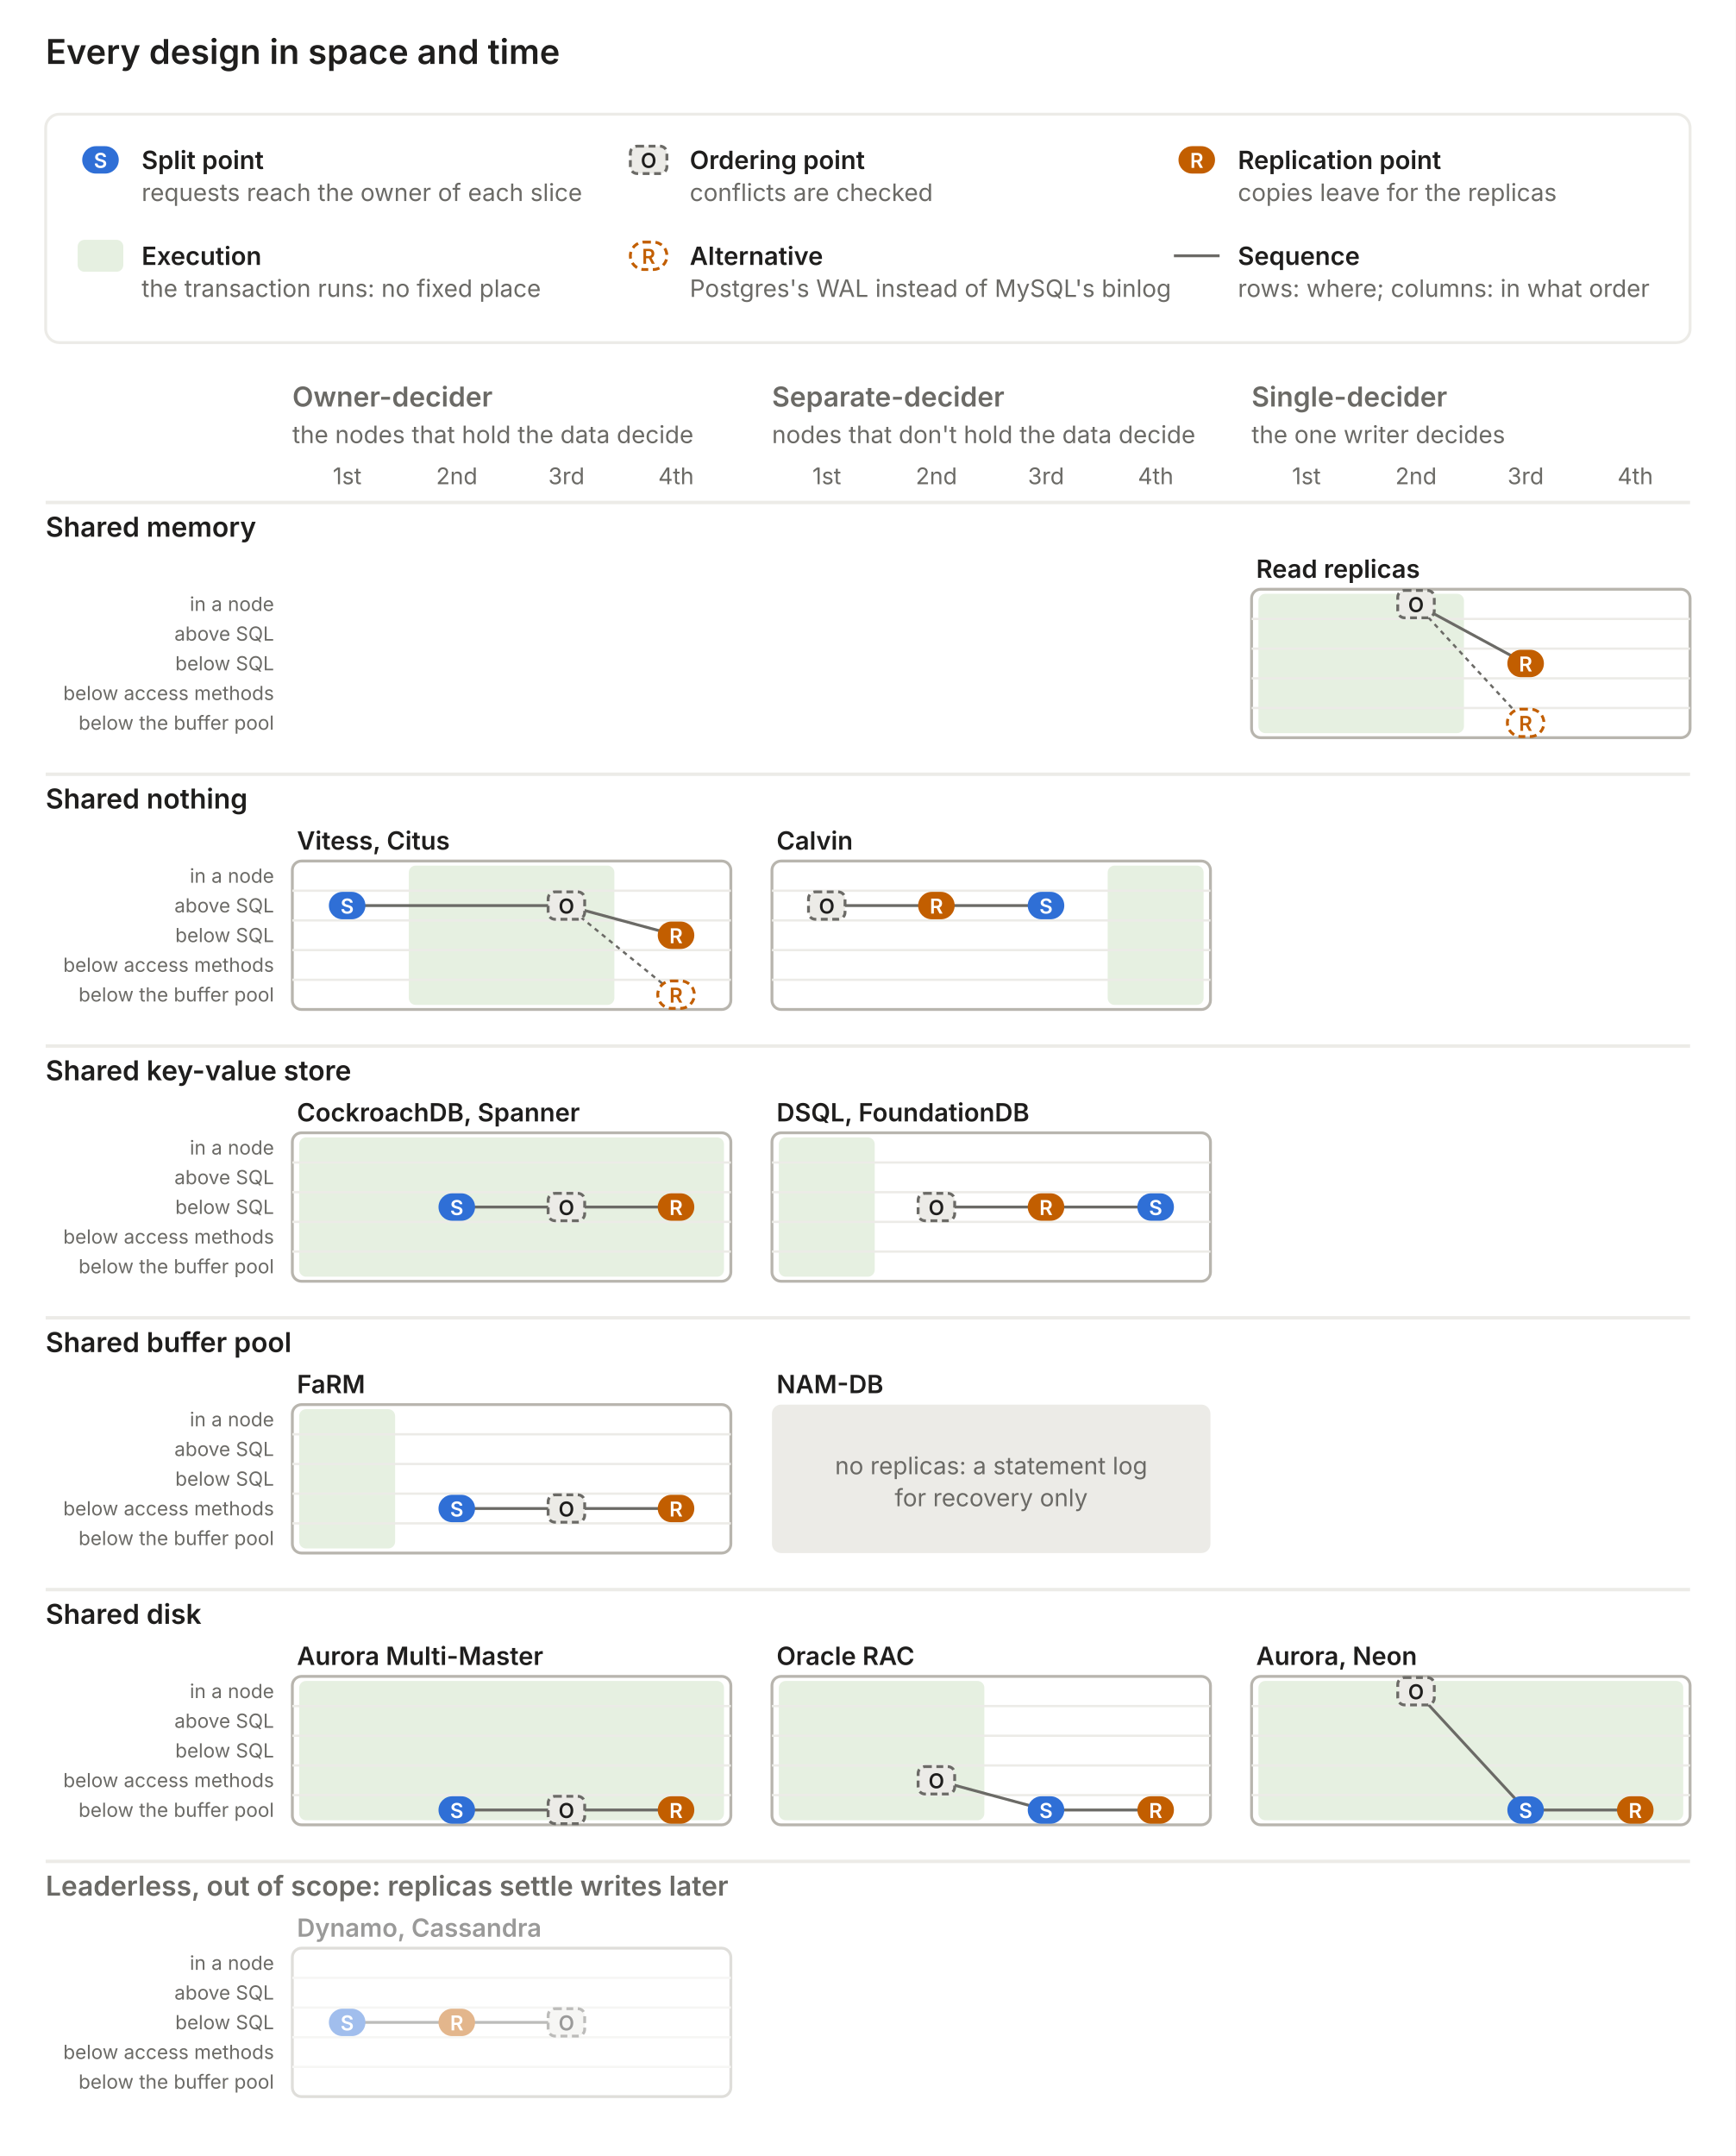
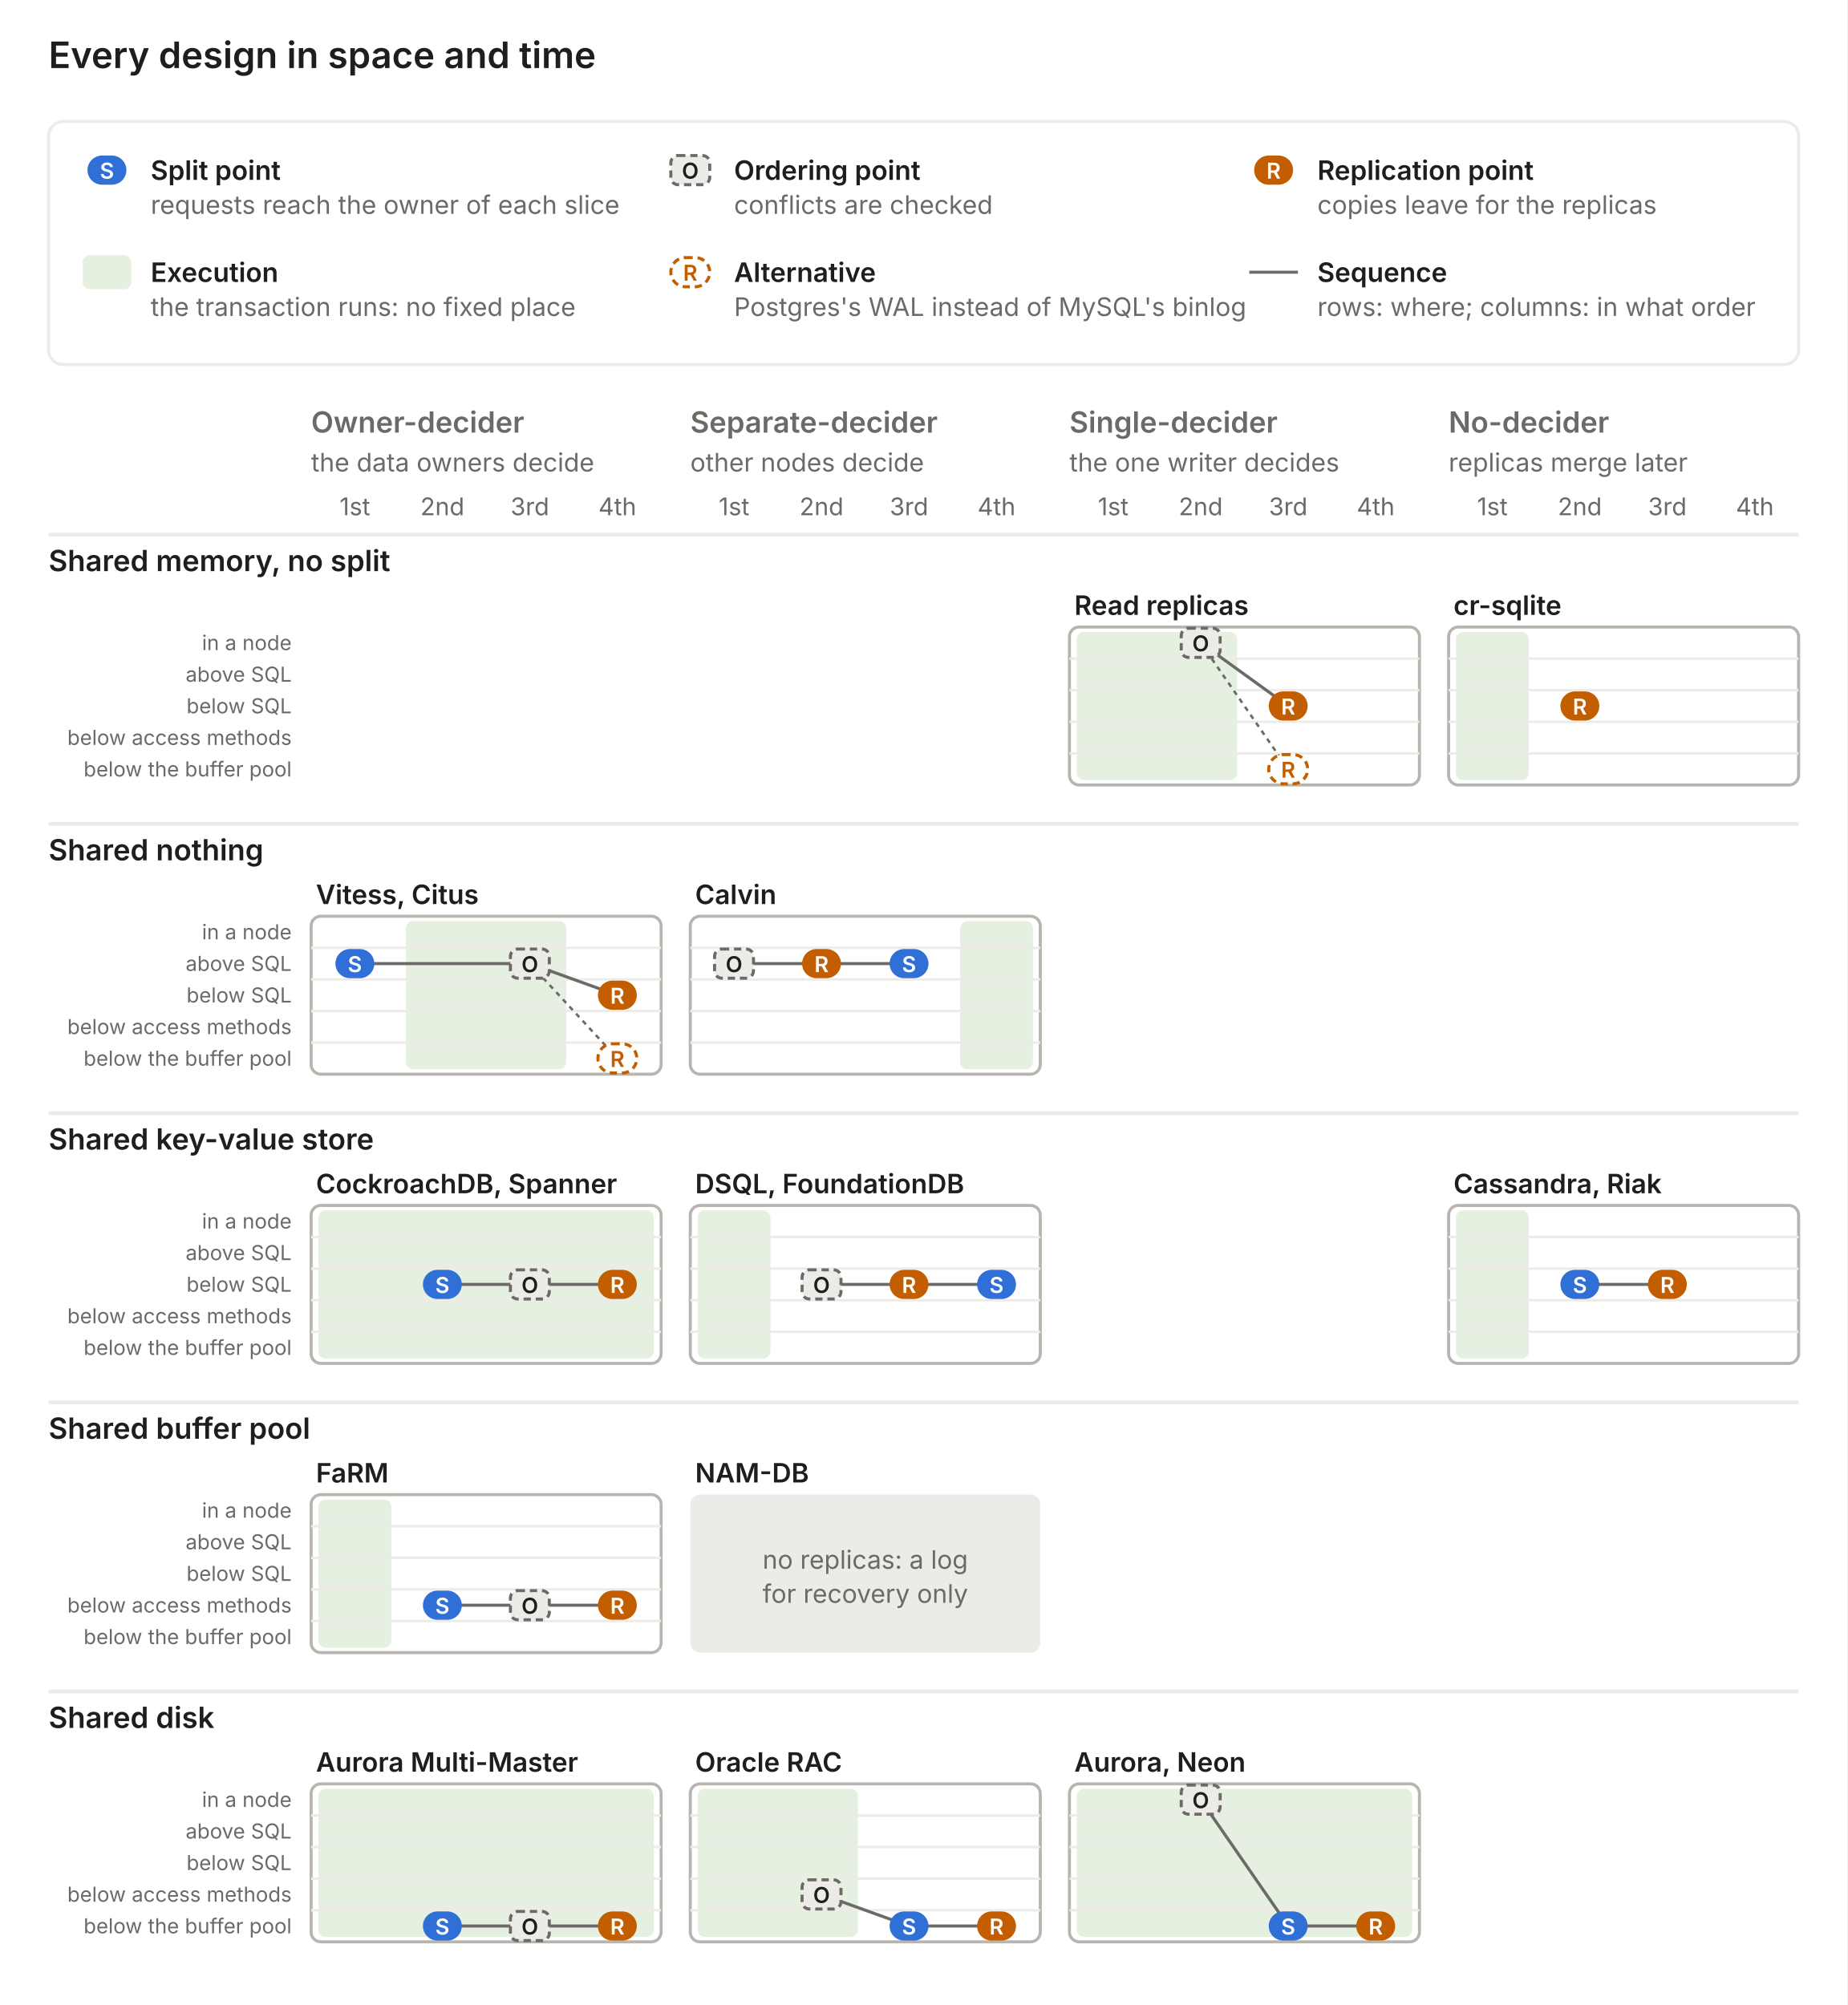
- <svg xmlns="http://www.w3.org/2000/svg" width="760" height="944" font-family="Inter, 'Helvetica Neue', Arial, sans-serif" viewBox="0 0 760 944" role="img" aria-label="Every design placed in space and time. Each panel is one design, in three columns by who checks conflicts: owner-decider, separate-decider, and single-decider. Its rows are places: in a node, above SQL, below SQL, below the access methods, below the buffer pool. Its columns are four steps in sequence. S is the split point, O the ordering point, R the replication point, and a green band marks when the transaction executes, which has no fixed place. Owner-deciders split first, then order and replicate. Separate-deciders order first: Calvin before it executes, DSQL after, and Oracle RAC while it runs. Single-deciders order in the one writer while it executes." font-size="13">
+ <svg xmlns="http://www.w3.org/2000/svg" width="760" height="825" font-family="Inter, 'Helvetica Neue', Arial, sans-serif" viewBox="0 0 760 825" role="img" aria-label="Every design placed in space and time. Each panel is one design, in four columns by who checks conflicts: owner-decider, separate-decider, single-decider, and no-decider. Its rows are places: in a node, above SQL, below SQL, below the access methods, below the buffer pool. Its columns are four steps in sequence. S is the split point, O the ordering point, R the replication point, and a green band marks when the transaction executes, which has no fixed place. Owner-deciders split first, then order and replicate. Separate-deciders order first: Calvin before it executes, DSQL after, and Oracle RAC while it runs. Single-deciders order in the one writer while it executes. No-deciders never order: Cassandra and Riak split and replicate below their query language, and cr-sqlite replicates with no split. Below the key-value store, the no-decider column is empty." font-size="13">
  <rect width="100%" height="100%" fill="#ffffff" />
  <text x="20" y="28" text-anchor="start" font-size="15" font-weight="600" fill="#1f1e1d">Every design in space and time</text>
  <rect x="20" y="50" width="720" height="100" rx="6" fill="#ffffff" stroke="#ecebe7" stroke-width="1.25" />
  <rect x="36" y="64" width="16" height="12" rx="6" fill="#2f6fd6" />
  <text x="44" y="73.5" text-anchor="middle" font-size="9" font-weight="600" fill="#ffffff">S</text>
  <text x="62" y="74" text-anchor="start" font-size="11" font-weight="600" fill="#1f1e1d">Split point</text>
  <text x="62" y="88" text-anchor="start" font-size="10.5" font-weight="400" fill="#6b6a66">requests reach the owner of each slice</text>
  <rect x="276" y="64" width="16" height="12" rx="3" fill="#ecebe7" stroke="#6b6a66" stroke-width="1.25" stroke-dasharray="3 2" />
  <text x="284" y="73.5" text-anchor="middle" font-size="9" font-weight="600" fill="#1f1e1d">O</text>
  <text x="302" y="74" text-anchor="start" font-size="11" font-weight="600" fill="#1f1e1d">Ordering point</text>
  <text x="302" y="88" text-anchor="start" font-size="10.5" font-weight="400" fill="#6b6a66">conflicts are checked</text>
  <rect x="516" y="64" width="16" height="12" rx="6" fill="#c25e00" />
  <text x="524" y="73.5" text-anchor="middle" font-size="9" font-weight="600" fill="#ffffff">R</text>
  <text x="542" y="74" text-anchor="start" font-size="11" font-weight="600" fill="#1f1e1d">Replication point</text>
  <text x="542" y="88" text-anchor="start" font-size="10.5" font-weight="400" fill="#6b6a66">copies leave for the replicas</text>
  <rect x="34" y="105" width="20" height="14" rx="3" fill="#e6f0e1" />
  <text x="62" y="116" text-anchor="start" font-size="11" font-weight="600" fill="#1f1e1d">Execution</text>
  <text x="62" y="130" text-anchor="start" font-size="10.5" font-weight="400" fill="#6b6a66">the transaction runs: no fixed place</text>
  <rect x="276" y="106" width="16" height="12" rx="6" fill="#ffffff" stroke="#c25e00" stroke-width="1.25" stroke-dasharray="3 2" />
  <text x="284" y="115.5" text-anchor="middle" font-size="9" font-weight="600" fill="#c25e00">R</text>
  <text x="302" y="116" text-anchor="start" font-size="11" font-weight="600" fill="#1f1e1d">Alternative</text>
  <text x="302" y="130" text-anchor="start" font-size="10.5" font-weight="400" fill="#6b6a66">Postgres's WAL instead of MySQL's binlog</text>
  <path d="M514 112H534" stroke="#6b6a66" stroke-width="1.25" />
  <text x="542" y="116" text-anchor="start" font-size="11" font-weight="600" fill="#1f1e1d">Sequence</text>
  <text x="542" y="130" text-anchor="start" font-size="10.5" font-weight="400" fill="#6b6a66">rows: where; columns: in what order</text>
  <text x="128" y="178" text-anchor="start" font-size="12" font-weight="600" fill="#6b6a66">Owner-decider</text>
-   <text x="128" y="194" text-anchor="start" font-size="10.5" font-weight="400" fill="#6b6a66">the nodes that hold the data decide</text>
-   <text x="338" y="178" text-anchor="start" font-size="12" font-weight="600" fill="#6b6a66">Separate-decider</text>
-   <text x="338" y="194" text-anchor="start" font-size="10.5" font-weight="400" fill="#6b6a66">nodes that don't hold the data decide</text>
-   <text x="548" y="178" text-anchor="start" font-size="12" font-weight="600" fill="#6b6a66">Single-decider</text>
-   <text x="548" y="194" text-anchor="start" font-size="10.5" font-weight="400" fill="#6b6a66">the one writer decides</text>
-   <text x="152.0" y="212" text-anchor="middle" font-size="10" font-weight="400" fill="#6b6a66">1st</text>
-   <text x="200.0" y="212" text-anchor="middle" font-size="10" font-weight="400" fill="#6b6a66">2nd</text>
-   <text x="248.0" y="212" text-anchor="middle" font-size="10" font-weight="400" fill="#6b6a66">3rd</text>
-   <text x="296.0" y="212" text-anchor="middle" font-size="10" font-weight="400" fill="#6b6a66">4th</text>
-   <text x="362.0" y="212" text-anchor="middle" font-size="10" font-weight="400" fill="#6b6a66">1st</text>
-   <text x="410.0" y="212" text-anchor="middle" font-size="10" font-weight="400" fill="#6b6a66">2nd</text>
-   <text x="458.0" y="212" text-anchor="middle" font-size="10" font-weight="400" fill="#6b6a66">3rd</text>
-   <text x="506.0" y="212" text-anchor="middle" font-size="10" font-weight="400" fill="#6b6a66">4th</text>
-   <text x="572.0" y="212" text-anchor="middle" font-size="10" font-weight="400" fill="#6b6a66">1st</text>
-   <text x="620.0" y="212" text-anchor="middle" font-size="10" font-weight="400" fill="#6b6a66">2nd</text>
-   <text x="668.0" y="212" text-anchor="middle" font-size="10" font-weight="400" fill="#6b6a66">3rd</text>
-   <text x="716.0" y="212" text-anchor="middle" font-size="10" font-weight="400" fill="#6b6a66">4th</text>
+   <text x="128" y="194" text-anchor="start" font-size="10.5" font-weight="400" fill="#6b6a66">the data owners decide</text>
+   <text x="284" y="178" text-anchor="start" font-size="12" font-weight="600" fill="#6b6a66">Separate-decider</text>
+   <text x="284" y="194" text-anchor="start" font-size="10.5" font-weight="400" fill="#6b6a66">other nodes decide</text>
+   <text x="440" y="178" text-anchor="start" font-size="12" font-weight="600" fill="#6b6a66">Single-decider</text>
+   <text x="440" y="194" text-anchor="start" font-size="10.5" font-weight="400" fill="#6b6a66">the one writer decides</text>
+   <text x="596" y="178" text-anchor="start" font-size="12" font-weight="600" fill="#6b6a66">No-decider</text>
+   <text x="596" y="194" text-anchor="start" font-size="10.5" font-weight="400" fill="#6b6a66">replicas merge later</text>
+   <text x="146.0" y="212" text-anchor="middle" font-size="10" font-weight="400" fill="#6b6a66">1st</text>
+   <text x="182.0" y="212" text-anchor="middle" font-size="10" font-weight="400" fill="#6b6a66">2nd</text>
+   <text x="218.0" y="212" text-anchor="middle" font-size="10" font-weight="400" fill="#6b6a66">3rd</text>
+   <text x="254.0" y="212" text-anchor="middle" font-size="10" font-weight="400" fill="#6b6a66">4th</text>
+   <text x="302.0" y="212" text-anchor="middle" font-size="10" font-weight="400" fill="#6b6a66">1st</text>
+   <text x="338.0" y="212" text-anchor="middle" font-size="10" font-weight="400" fill="#6b6a66">2nd</text>
+   <text x="374.0" y="212" text-anchor="middle" font-size="10" font-weight="400" fill="#6b6a66">3rd</text>
+   <text x="410.0" y="212" text-anchor="middle" font-size="10" font-weight="400" fill="#6b6a66">4th</text>
+   <text x="458.0" y="212" text-anchor="middle" font-size="10" font-weight="400" fill="#6b6a66">1st</text>
+   <text x="494.0" y="212" text-anchor="middle" font-size="10" font-weight="400" fill="#6b6a66">2nd</text>
+   <text x="530.0" y="212" text-anchor="middle" font-size="10" font-weight="400" fill="#6b6a66">3rd</text>
+   <text x="566.0" y="212" text-anchor="middle" font-size="10" font-weight="400" fill="#6b6a66">4th</text>
+   <text x="614.0" y="212" text-anchor="middle" font-size="10" font-weight="400" fill="#6b6a66">1st</text>
+   <text x="650.0" y="212" text-anchor="middle" font-size="10" font-weight="400" fill="#6b6a66">2nd</text>
+   <text x="686.0" y="212" text-anchor="middle" font-size="10" font-weight="400" fill="#6b6a66">3rd</text>
+   <text x="722.0" y="212" text-anchor="middle" font-size="10" font-weight="400" fill="#6b6a66">4th</text>
  <line x1="20" y1="220" x2="740" y2="220" stroke="#ecebe7" stroke-width="1.5" />
-   <text x="20" y="235" text-anchor="start" font-size="12" font-weight="600" fill="#1f1e1d">Shared memory</text>
+   <text x="20" y="235" text-anchor="start" font-size="12" font-weight="600" fill="#1f1e1d">Shared memory, no split</text>
  <text x="120" y="267.5" text-anchor="end" font-size="8.5" font-weight="400" fill="#6b6a66">in a node</text>
  <text x="120" y="280.5" text-anchor="end" font-size="8.5" font-weight="400" fill="#6b6a66">above SQL</text>
  <text x="120" y="293.5" text-anchor="end" font-size="8.5" font-weight="400" fill="#6b6a66">below SQL</text>
  <text x="120" y="306.5" text-anchor="end" font-size="8.5" font-weight="400" fill="#6b6a66">below access methods</text>
  <text x="120" y="319.5" text-anchor="end" font-size="8.5" font-weight="400" fill="#6b6a66">below the buffer pool</text>
  <g>
-     <text x="550" y="253" text-anchor="start" font-size="11" font-weight="600" fill="#1f1e1d">Read replicas</text>
-     <rect x="548" y="258" width="192" height="65" rx="4" fill="#ffffff" stroke="#b8b5ae" stroke-width="1.25" />
-     <rect x="551.0" y="260" width="90.0" height="61" rx="3" fill="#e6f0e1" />
-     <line x1="548" y1="271" x2="740" y2="271" stroke="#ecebe7" stroke-width="1" />
-     <line x1="548" y1="284" x2="740" y2="284" stroke="#ecebe7" stroke-width="1" />
-     <line x1="548" y1="297" x2="740" y2="297" stroke="#ecebe7" stroke-width="1" />
-     <line x1="548" y1="310" x2="740" y2="310" stroke="#ecebe7" stroke-width="1" />
-     <path d="M620.0 264.5 L668.0 290.5" fill="none" stroke="#6b6a66" stroke-width="1.25" />
-     <path d="M620.0 264.5L668.0 316.5" fill="none" stroke="#6b6a66" stroke-width="1" stroke-dasharray="2 2" />
-     <rect x="612.0" y="258.5" width="16" height="12" rx="3" fill="#ecebe7" stroke="#6b6a66" stroke-width="1.25" stroke-dasharray="3 2" />
-     <text x="620.0" y="268.0" text-anchor="middle" font-size="9" font-weight="600" fill="#1f1e1d">O</text>
-     <rect x="660.0" y="284.5" width="16" height="12" rx="6" fill="#c25e00" />
-     <text x="668.0" y="294.0" text-anchor="middle" font-size="9" font-weight="600" fill="#ffffff">R</text>
-     <rect x="660.0" y="310.5" width="16" height="12" rx="6" fill="#ffffff" stroke="#c25e00" stroke-width="1.25" stroke-dasharray="3 2" />
-     <text x="668.0" y="320.0" text-anchor="middle" font-size="9" font-weight="600" fill="#c25e00">R</text>
+     <text x="442" y="253" text-anchor="start" font-size="11" font-weight="600" fill="#1f1e1d">Read replicas</text>
+     <rect x="440" y="258" width="144" height="65" rx="4" fill="#ffffff" stroke="#b8b5ae" stroke-width="1.25" />
+     <rect x="443.0" y="260" width="66.0" height="61" rx="3" fill="#e6f0e1" />
+     <line x1="440" y1="271" x2="584" y2="271" stroke="#ecebe7" stroke-width="1" />
+     <line x1="440" y1="284" x2="584" y2="284" stroke="#ecebe7" stroke-width="1" />
+     <line x1="440" y1="297" x2="584" y2="297" stroke="#ecebe7" stroke-width="1" />
+     <line x1="440" y1="310" x2="584" y2="310" stroke="#ecebe7" stroke-width="1" />
+     <path d="M494.0 264.5 L530.0 290.5" fill="none" stroke="#6b6a66" stroke-width="1.25" />
+     <path d="M494.0 264.5L530.0 316.5" fill="none" stroke="#6b6a66" stroke-width="1" stroke-dasharray="2 2" />
+     <rect x="486.0" y="258.5" width="16" height="12" rx="3" fill="#ecebe7" stroke="#6b6a66" stroke-width="1.25" stroke-dasharray="3 2" />
+     <text x="494.0" y="268.0" text-anchor="middle" font-size="9" font-weight="600" fill="#1f1e1d">O</text>
+     <rect x="522.0" y="284.5" width="16" height="12" rx="6" fill="#c25e00" />
+     <text x="530.0" y="294.0" text-anchor="middle" font-size="9" font-weight="600" fill="#ffffff">R</text>
+     <rect x="522.0" y="310.5" width="16" height="12" rx="6" fill="#ffffff" stroke="#c25e00" stroke-width="1.25" stroke-dasharray="3 2" />
+     <text x="530.0" y="320.0" text-anchor="middle" font-size="9" font-weight="600" fill="#c25e00">R</text>
+   </g>
+   <g>
+     <text x="598" y="253" text-anchor="start" font-size="11" font-weight="600" fill="#1f1e1d">cr-sqlite</text>
+     <rect x="596" y="258" width="144" height="65" rx="4" fill="#ffffff" stroke="#b8b5ae" stroke-width="1.25" />
+     <rect x="599.0" y="260" width="30.0" height="61" rx="3" fill="#e6f0e1" />
+     <line x1="596" y1="271" x2="740" y2="271" stroke="#ecebe7" stroke-width="1" />
+     <line x1="596" y1="284" x2="740" y2="284" stroke="#ecebe7" stroke-width="1" />
+     <line x1="596" y1="297" x2="740" y2="297" stroke="#ecebe7" stroke-width="1" />
+     <line x1="596" y1="310" x2="740" y2="310" stroke="#ecebe7" stroke-width="1" />
+     <path d="M650.0 290.5" fill="none" stroke="#6b6a66" stroke-width="1.25" />
+     <rect x="642.0" y="284.5" width="16" height="12" rx="6" fill="#c25e00" />
+     <text x="650.0" y="294.0" text-anchor="middle" font-size="9" font-weight="600" fill="#ffffff">R</text>
  </g>
  <line x1="20" y1="339" x2="740" y2="339" stroke="#ecebe7" stroke-width="1.5" />
  <text x="20" y="354" text-anchor="start" font-size="12" font-weight="600" fill="#1f1e1d">Shared nothing</text>
  <text x="120" y="386.5" text-anchor="end" font-size="8.5" font-weight="400" fill="#6b6a66">in a node</text>
  <text x="120" y="399.5" text-anchor="end" font-size="8.5" font-weight="400" fill="#6b6a66">above SQL</text>
  <text x="120" y="412.5" text-anchor="end" font-size="8.5" font-weight="400" fill="#6b6a66">below SQL</text>
  <text x="120" y="425.5" text-anchor="end" font-size="8.5" font-weight="400" fill="#6b6a66">below access methods</text>
  <text x="120" y="438.5" text-anchor="end" font-size="8.5" font-weight="400" fill="#6b6a66">below the buffer pool</text>
  <g>
    <text x="130" y="372" text-anchor="start" font-size="11" font-weight="600" fill="#1f1e1d">Vitess, Citus</text>
-     <rect x="128" y="377" width="192" height="65" rx="4" fill="#ffffff" stroke="#b8b5ae" stroke-width="1.25" />
-     <rect x="179.0" y="379" width="90.0" height="61" rx="3" fill="#e6f0e1" />
-     <line x1="128" y1="390" x2="320" y2="390" stroke="#ecebe7" stroke-width="1" />
-     <line x1="128" y1="403" x2="320" y2="403" stroke="#ecebe7" stroke-width="1" />
-     <line x1="128" y1="416" x2="320" y2="416" stroke="#ecebe7" stroke-width="1" />
-     <line x1="128" y1="429" x2="320" y2="429" stroke="#ecebe7" stroke-width="1" />
-     <path d="M152.0 396.5 L248.0 396.5 L296.0 409.5" fill="none" stroke="#6b6a66" stroke-width="1.25" />
-     <path d="M248.0 396.5L296.0 435.5" fill="none" stroke="#6b6a66" stroke-width="1" stroke-dasharray="2 2" />
-     <rect x="144.0" y="390.5" width="16" height="12" rx="6" fill="#2f6fd6" />
-     <text x="152.0" y="400.0" text-anchor="middle" font-size="9" font-weight="600" fill="#ffffff">S</text>
-     <rect x="240.0" y="390.5" width="16" height="12" rx="3" fill="#ecebe7" stroke="#6b6a66" stroke-width="1.25" stroke-dasharray="3 2" />
-     <text x="248.0" y="400.0" text-anchor="middle" font-size="9" font-weight="600" fill="#1f1e1d">O</text>
-     <rect x="288.0" y="403.5" width="16" height="12" rx="6" fill="#c25e00" />
-     <text x="296.0" y="413.0" text-anchor="middle" font-size="9" font-weight="600" fill="#ffffff">R</text>
-     <rect x="288.0" y="429.5" width="16" height="12" rx="6" fill="#ffffff" stroke="#c25e00" stroke-width="1.25" stroke-dasharray="3 2" />
-     <text x="296.0" y="439.0" text-anchor="middle" font-size="9" font-weight="600" fill="#c25e00">R</text>
-   </g>
-   <g>
-     <text x="340" y="372" text-anchor="start" font-size="11" font-weight="600" fill="#1f1e1d">Calvin</text>
-     <rect x="338" y="377" width="192" height="65" rx="4" fill="#ffffff" stroke="#b8b5ae" stroke-width="1.25" />
-     <rect x="485.0" y="379" width="42.0" height="61" rx="3" fill="#e6f0e1" />
-     <line x1="338" y1="390" x2="530" y2="390" stroke="#ecebe7" stroke-width="1" />
-     <line x1="338" y1="403" x2="530" y2="403" stroke="#ecebe7" stroke-width="1" />
-     <line x1="338" y1="416" x2="530" y2="416" stroke="#ecebe7" stroke-width="1" />
-     <line x1="338" y1="429" x2="530" y2="429" stroke="#ecebe7" stroke-width="1" />
-     <path d="M362.0 396.5 L410.0 396.5 L458.0 396.5" fill="none" stroke="#6b6a66" stroke-width="1.25" />
-     <rect x="354.0" y="390.5" width="16" height="12" rx="3" fill="#ecebe7" stroke="#6b6a66" stroke-width="1.25" stroke-dasharray="3 2" />
-     <text x="362.0" y="400.0" text-anchor="middle" font-size="9" font-weight="600" fill="#1f1e1d">O</text>
-     <rect x="402.0" y="390.5" width="16" height="12" rx="6" fill="#c25e00" />
-     <text x="410.0" y="400.0" text-anchor="middle" font-size="9" font-weight="600" fill="#ffffff">R</text>
-     <rect x="450.0" y="390.5" width="16" height="12" rx="6" fill="#2f6fd6" />
-     <text x="458.0" y="400.0" text-anchor="middle" font-size="9" font-weight="600" fill="#ffffff">S</text>
+     <rect x="128" y="377" width="144" height="65" rx="4" fill="#ffffff" stroke="#b8b5ae" stroke-width="1.25" />
+     <rect x="167.0" y="379" width="66.0" height="61" rx="3" fill="#e6f0e1" />
+     <line x1="128" y1="390" x2="272" y2="390" stroke="#ecebe7" stroke-width="1" />
+     <line x1="128" y1="403" x2="272" y2="403" stroke="#ecebe7" stroke-width="1" />
+     <line x1="128" y1="416" x2="272" y2="416" stroke="#ecebe7" stroke-width="1" />
+     <line x1="128" y1="429" x2="272" y2="429" stroke="#ecebe7" stroke-width="1" />
+     <path d="M146.0 396.5 L218.0 396.5 L254.0 409.5" fill="none" stroke="#6b6a66" stroke-width="1.25" />
+     <path d="M218.0 396.5L254.0 435.5" fill="none" stroke="#6b6a66" stroke-width="1" stroke-dasharray="2 2" />
+     <rect x="138.0" y="390.5" width="16" height="12" rx="6" fill="#2f6fd6" />
+     <text x="146.0" y="400.0" text-anchor="middle" font-size="9" font-weight="600" fill="#ffffff">S</text>
+     <rect x="210.0" y="390.5" width="16" height="12" rx="3" fill="#ecebe7" stroke="#6b6a66" stroke-width="1.25" stroke-dasharray="3 2" />
+     <text x="218.0" y="400.0" text-anchor="middle" font-size="9" font-weight="600" fill="#1f1e1d">O</text>
+     <rect x="246.0" y="403.5" width="16" height="12" rx="6" fill="#c25e00" />
+     <text x="254.0" y="413.0" text-anchor="middle" font-size="9" font-weight="600" fill="#ffffff">R</text>
+     <rect x="246.0" y="429.5" width="16" height="12" rx="6" fill="#ffffff" stroke="#c25e00" stroke-width="1.25" stroke-dasharray="3 2" />
+     <text x="254.0" y="439.0" text-anchor="middle" font-size="9" font-weight="600" fill="#c25e00">R</text>
+   </g>
+   <g>
+     <text x="286" y="372" text-anchor="start" font-size="11" font-weight="600" fill="#1f1e1d">Calvin</text>
+     <rect x="284" y="377" width="144" height="65" rx="4" fill="#ffffff" stroke="#b8b5ae" stroke-width="1.25" />
+     <rect x="395.0" y="379" width="30.0" height="61" rx="3" fill="#e6f0e1" />
+     <line x1="284" y1="390" x2="428" y2="390" stroke="#ecebe7" stroke-width="1" />
+     <line x1="284" y1="403" x2="428" y2="403" stroke="#ecebe7" stroke-width="1" />
+     <line x1="284" y1="416" x2="428" y2="416" stroke="#ecebe7" stroke-width="1" />
+     <line x1="284" y1="429" x2="428" y2="429" stroke="#ecebe7" stroke-width="1" />
+     <path d="M302.0 396.5 L338.0 396.5 L374.0 396.5" fill="none" stroke="#6b6a66" stroke-width="1.25" />
+     <rect x="294.0" y="390.5" width="16" height="12" rx="3" fill="#ecebe7" stroke="#6b6a66" stroke-width="1.25" stroke-dasharray="3 2" />
+     <text x="302.0" y="400.0" text-anchor="middle" font-size="9" font-weight="600" fill="#1f1e1d">O</text>
+     <rect x="330.0" y="390.5" width="16" height="12" rx="6" fill="#c25e00" />
+     <text x="338.0" y="400.0" text-anchor="middle" font-size="9" font-weight="600" fill="#ffffff">R</text>
+     <rect x="366.0" y="390.5" width="16" height="12" rx="6" fill="#2f6fd6" />
+     <text x="374.0" y="400.0" text-anchor="middle" font-size="9" font-weight="600" fill="#ffffff">S</text>
  </g>
  <line x1="20" y1="458" x2="740" y2="458" stroke="#ecebe7" stroke-width="1.5" />
  <text x="20" y="473" text-anchor="start" font-size="12" font-weight="600" fill="#1f1e1d">Shared key-value store</text>
  <text x="120" y="505.5" text-anchor="end" font-size="8.5" font-weight="400" fill="#6b6a66">in a node</text>
  <text x="120" y="518.5" text-anchor="end" font-size="8.5" font-weight="400" fill="#6b6a66">above SQL</text>
  <text x="120" y="531.5" text-anchor="end" font-size="8.5" font-weight="400" fill="#6b6a66">below SQL</text>
  <text x="120" y="544.5" text-anchor="end" font-size="8.5" font-weight="400" fill="#6b6a66">below access methods</text>
  <text x="120" y="557.5" text-anchor="end" font-size="8.5" font-weight="400" fill="#6b6a66">below the buffer pool</text>
  <g>
    <text x="130" y="491" text-anchor="start" font-size="11" font-weight="600" fill="#1f1e1d">CockroachDB, Spanner</text>
-     <rect x="128" y="496" width="192" height="65" rx="4" fill="#ffffff" stroke="#b8b5ae" stroke-width="1.25" />
-     <rect x="131.0" y="498" width="186.0" height="61" rx="3" fill="#e6f0e1" />
-     <line x1="128" y1="509" x2="320" y2="509" stroke="#ecebe7" stroke-width="1" />
-     <line x1="128" y1="522" x2="320" y2="522" stroke="#ecebe7" stroke-width="1" />
-     <line x1="128" y1="535" x2="320" y2="535" stroke="#ecebe7" stroke-width="1" />
-     <line x1="128" y1="548" x2="320" y2="548" stroke="#ecebe7" stroke-width="1" />
-     <path d="M200.0 528.5 L248.0 528.5 L296.0 528.5" fill="none" stroke="#6b6a66" stroke-width="1.25" />
-     <rect x="192.0" y="522.5" width="16" height="12" rx="6" fill="#2f6fd6" />
-     <text x="200.0" y="532.0" text-anchor="middle" font-size="9" font-weight="600" fill="#ffffff">S</text>
-     <rect x="240.0" y="522.5" width="16" height="12" rx="3" fill="#ecebe7" stroke="#6b6a66" stroke-width="1.25" stroke-dasharray="3 2" />
-     <text x="248.0" y="532.0" text-anchor="middle" font-size="9" font-weight="600" fill="#1f1e1d">O</text>
-     <rect x="288.0" y="522.5" width="16" height="12" rx="6" fill="#c25e00" />
-     <text x="296.0" y="532.0" text-anchor="middle" font-size="9" font-weight="600" fill="#ffffff">R</text>
-   </g>
-   <g>
-     <text x="340" y="491" text-anchor="start" font-size="11" font-weight="600" fill="#1f1e1d">DSQL, FoundationDB</text>
-     <rect x="338" y="496" width="192" height="65" rx="4" fill="#ffffff" stroke="#b8b5ae" stroke-width="1.25" />
-     <rect x="341.0" y="498" width="42.0" height="61" rx="3" fill="#e6f0e1" />
-     <line x1="338" y1="509" x2="530" y2="509" stroke="#ecebe7" stroke-width="1" />
-     <line x1="338" y1="522" x2="530" y2="522" stroke="#ecebe7" stroke-width="1" />
-     <line x1="338" y1="535" x2="530" y2="535" stroke="#ecebe7" stroke-width="1" />
-     <line x1="338" y1="548" x2="530" y2="548" stroke="#ecebe7" stroke-width="1" />
-     <path d="M410.0 528.5 L458.0 528.5 L506.0 528.5" fill="none" stroke="#6b6a66" stroke-width="1.25" />
-     <rect x="402.0" y="522.5" width="16" height="12" rx="3" fill="#ecebe7" stroke="#6b6a66" stroke-width="1.25" stroke-dasharray="3 2" />
-     <text x="410.0" y="532.0" text-anchor="middle" font-size="9" font-weight="600" fill="#1f1e1d">O</text>
-     <rect x="450.0" y="522.5" width="16" height="12" rx="6" fill="#c25e00" />
-     <text x="458.0" y="532.0" text-anchor="middle" font-size="9" font-weight="600" fill="#ffffff">R</text>
-     <rect x="498.0" y="522.5" width="16" height="12" rx="6" fill="#2f6fd6" />
-     <text x="506.0" y="532.0" text-anchor="middle" font-size="9" font-weight="600" fill="#ffffff">S</text>
+     <rect x="128" y="496" width="144" height="65" rx="4" fill="#ffffff" stroke="#b8b5ae" stroke-width="1.25" />
+     <rect x="131.0" y="498" width="138.0" height="61" rx="3" fill="#e6f0e1" />
+     <line x1="128" y1="509" x2="272" y2="509" stroke="#ecebe7" stroke-width="1" />
+     <line x1="128" y1="522" x2="272" y2="522" stroke="#ecebe7" stroke-width="1" />
+     <line x1="128" y1="535" x2="272" y2="535" stroke="#ecebe7" stroke-width="1" />
+     <line x1="128" y1="548" x2="272" y2="548" stroke="#ecebe7" stroke-width="1" />
+     <path d="M182.0 528.5 L218.0 528.5 L254.0 528.5" fill="none" stroke="#6b6a66" stroke-width="1.25" />
+     <rect x="174.0" y="522.5" width="16" height="12" rx="6" fill="#2f6fd6" />
+     <text x="182.0" y="532.0" text-anchor="middle" font-size="9" font-weight="600" fill="#ffffff">S</text>
+     <rect x="210.0" y="522.5" width="16" height="12" rx="3" fill="#ecebe7" stroke="#6b6a66" stroke-width="1.25" stroke-dasharray="3 2" />
+     <text x="218.0" y="532.0" text-anchor="middle" font-size="9" font-weight="600" fill="#1f1e1d">O</text>
+     <rect x="246.0" y="522.5" width="16" height="12" rx="6" fill="#c25e00" />
+     <text x="254.0" y="532.0" text-anchor="middle" font-size="9" font-weight="600" fill="#ffffff">R</text>
+   </g>
+   <g>
+     <text x="286" y="491" text-anchor="start" font-size="11" font-weight="600" fill="#1f1e1d">DSQL, FoundationDB</text>
+     <rect x="284" y="496" width="144" height="65" rx="4" fill="#ffffff" stroke="#b8b5ae" stroke-width="1.25" />
+     <rect x="287.0" y="498" width="30.0" height="61" rx="3" fill="#e6f0e1" />
+     <line x1="284" y1="509" x2="428" y2="509" stroke="#ecebe7" stroke-width="1" />
+     <line x1="284" y1="522" x2="428" y2="522" stroke="#ecebe7" stroke-width="1" />
+     <line x1="284" y1="535" x2="428" y2="535" stroke="#ecebe7" stroke-width="1" />
+     <line x1="284" y1="548" x2="428" y2="548" stroke="#ecebe7" stroke-width="1" />
+     <path d="M338.0 528.5 L374.0 528.5 L410.0 528.5" fill="none" stroke="#6b6a66" stroke-width="1.25" />
+     <rect x="330.0" y="522.5" width="16" height="12" rx="3" fill="#ecebe7" stroke="#6b6a66" stroke-width="1.25" stroke-dasharray="3 2" />
+     <text x="338.0" y="532.0" text-anchor="middle" font-size="9" font-weight="600" fill="#1f1e1d">O</text>
+     <rect x="366.0" y="522.5" width="16" height="12" rx="6" fill="#c25e00" />
+     <text x="374.0" y="532.0" text-anchor="middle" font-size="9" font-weight="600" fill="#ffffff">R</text>
+     <rect x="402.0" y="522.5" width="16" height="12" rx="6" fill="#2f6fd6" />
+     <text x="410.0" y="532.0" text-anchor="middle" font-size="9" font-weight="600" fill="#ffffff">S</text>
+   </g>
+   <g>
+     <text x="598" y="491" text-anchor="start" font-size="11" font-weight="600" fill="#1f1e1d">Cassandra, Riak</text>
+     <rect x="596" y="496" width="144" height="65" rx="4" fill="#ffffff" stroke="#b8b5ae" stroke-width="1.25" />
+     <rect x="599.0" y="498" width="30.0" height="61" rx="3" fill="#e6f0e1" />
+     <line x1="596" y1="509" x2="740" y2="509" stroke="#ecebe7" stroke-width="1" />
+     <line x1="596" y1="522" x2="740" y2="522" stroke="#ecebe7" stroke-width="1" />
+     <line x1="596" y1="535" x2="740" y2="535" stroke="#ecebe7" stroke-width="1" />
+     <line x1="596" y1="548" x2="740" y2="548" stroke="#ecebe7" stroke-width="1" />
+     <path d="M650.0 528.5 L686.0 528.5" fill="none" stroke="#6b6a66" stroke-width="1.25" />
+     <rect x="642.0" y="522.5" width="16" height="12" rx="6" fill="#2f6fd6" />
+     <text x="650.0" y="532.0" text-anchor="middle" font-size="9" font-weight="600" fill="#ffffff">S</text>
+     <rect x="678.0" y="522.5" width="16" height="12" rx="6" fill="#c25e00" />
+     <text x="686.0" y="532.0" text-anchor="middle" font-size="9" font-weight="600" fill="#ffffff">R</text>
  </g>
  <line x1="20" y1="577" x2="740" y2="577" stroke="#ecebe7" stroke-width="1.5" />
  <text x="20" y="592" text-anchor="start" font-size="12" font-weight="600" fill="#1f1e1d">Shared buffer pool</text>
  <text x="120" y="624.5" text-anchor="end" font-size="8.5" font-weight="400" fill="#6b6a66">in a node</text>
  <text x="120" y="637.5" text-anchor="end" font-size="8.5" font-weight="400" fill="#6b6a66">above SQL</text>
  <text x="120" y="650.5" text-anchor="end" font-size="8.5" font-weight="400" fill="#6b6a66">below SQL</text>
  <text x="120" y="663.5" text-anchor="end" font-size="8.5" font-weight="400" fill="#6b6a66">below access methods</text>
  <text x="120" y="676.5" text-anchor="end" font-size="8.5" font-weight="400" fill="#6b6a66">below the buffer pool</text>
  <g>
    <text x="130" y="610" text-anchor="start" font-size="11" font-weight="600" fill="#1f1e1d">FaRM</text>
-     <rect x="128" y="615" width="192" height="65" rx="4" fill="#ffffff" stroke="#b8b5ae" stroke-width="1.25" />
-     <rect x="131.0" y="617" width="42.0" height="61" rx="3" fill="#e6f0e1" />
-     <line x1="128" y1="628" x2="320" y2="628" stroke="#ecebe7" stroke-width="1" />
-     <line x1="128" y1="641" x2="320" y2="641" stroke="#ecebe7" stroke-width="1" />
-     <line x1="128" y1="654" x2="320" y2="654" stroke="#ecebe7" stroke-width="1" />
-     <line x1="128" y1="667" x2="320" y2="667" stroke="#ecebe7" stroke-width="1" />
-     <path d="M200.0 660.5 L248.0 660.5 L296.0 660.5" fill="none" stroke="#6b6a66" stroke-width="1.25" />
-     <rect x="192.0" y="654.5" width="16" height="12" rx="6" fill="#2f6fd6" />
-     <text x="200.0" y="664.0" text-anchor="middle" font-size="9" font-weight="600" fill="#ffffff">S</text>
-     <rect x="240.0" y="654.5" width="16" height="12" rx="3" fill="#ecebe7" stroke="#6b6a66" stroke-width="1.25" stroke-dasharray="3 2" />
-     <text x="248.0" y="664.0" text-anchor="middle" font-size="9" font-weight="600" fill="#1f1e1d">O</text>
-     <rect x="288.0" y="654.5" width="16" height="12" rx="6" fill="#c25e00" />
-     <text x="296.0" y="664.0" text-anchor="middle" font-size="9" font-weight="600" fill="#ffffff">R</text>
-   </g>
-   <g>
-     <text x="340" y="610" text-anchor="start" font-size="11" font-weight="600" fill="#1f1e1d">NAM-DB</text>
-     <rect x="338" y="615" width="192" height="65" rx="4" fill="#ecebe7" />
-     <text x="434.0" y="645.5" text-anchor="middle" font-size="10.5" font-weight="400" fill="#6b6a66">no replicas: a statement log</text>
-     <text x="434.0" y="659.5" text-anchor="middle" font-size="10.5" font-weight="400" fill="#6b6a66">for recovery only</text>
+     <rect x="128" y="615" width="144" height="65" rx="4" fill="#ffffff" stroke="#b8b5ae" stroke-width="1.25" />
+     <rect x="131.0" y="617" width="30.0" height="61" rx="3" fill="#e6f0e1" />
+     <line x1="128" y1="628" x2="272" y2="628" stroke="#ecebe7" stroke-width="1" />
+     <line x1="128" y1="641" x2="272" y2="641" stroke="#ecebe7" stroke-width="1" />
+     <line x1="128" y1="654" x2="272" y2="654" stroke="#ecebe7" stroke-width="1" />
+     <line x1="128" y1="667" x2="272" y2="667" stroke="#ecebe7" stroke-width="1" />
+     <path d="M182.0 660.5 L218.0 660.5 L254.0 660.5" fill="none" stroke="#6b6a66" stroke-width="1.25" />
+     <rect x="174.0" y="654.5" width="16" height="12" rx="6" fill="#2f6fd6" />
+     <text x="182.0" y="664.0" text-anchor="middle" font-size="9" font-weight="600" fill="#ffffff">S</text>
+     <rect x="210.0" y="654.5" width="16" height="12" rx="3" fill="#ecebe7" stroke="#6b6a66" stroke-width="1.25" stroke-dasharray="3 2" />
+     <text x="218.0" y="664.0" text-anchor="middle" font-size="9" font-weight="600" fill="#1f1e1d">O</text>
+     <rect x="246.0" y="654.5" width="16" height="12" rx="6" fill="#c25e00" />
+     <text x="254.0" y="664.0" text-anchor="middle" font-size="9" font-weight="600" fill="#ffffff">R</text>
+   </g>
+   <g>
+     <text x="286" y="610" text-anchor="start" font-size="11" font-weight="600" fill="#1f1e1d">NAM-DB</text>
+     <rect x="284" y="615" width="144" height="65" rx="4" fill="#ecebe7" />
+     <text x="356.0" y="645.5" text-anchor="middle" font-size="10.5" font-weight="400" fill="#6b6a66">no replicas: a log</text>
+     <text x="356.0" y="659.5" text-anchor="middle" font-size="10.5" font-weight="400" fill="#6b6a66">for recovery only</text>
  </g>
  <line x1="20" y1="696" x2="740" y2="696" stroke="#ecebe7" stroke-width="1.5" />
  <text x="20" y="711" text-anchor="start" font-size="12" font-weight="600" fill="#1f1e1d">Shared disk</text>
  <text x="120" y="743.5" text-anchor="end" font-size="8.5" font-weight="400" fill="#6b6a66">in a node</text>
  <text x="120" y="756.5" text-anchor="end" font-size="8.5" font-weight="400" fill="#6b6a66">above SQL</text>
  <text x="120" y="769.5" text-anchor="end" font-size="8.5" font-weight="400" fill="#6b6a66">below SQL</text>
  <text x="120" y="782.5" text-anchor="end" font-size="8.5" font-weight="400" fill="#6b6a66">below access methods</text>
  <text x="120" y="795.5" text-anchor="end" font-size="8.5" font-weight="400" fill="#6b6a66">below the buffer pool</text>
  <g>
    <text x="130" y="729" text-anchor="start" font-size="11" font-weight="600" fill="#1f1e1d">Aurora Multi-Master</text>
-     <rect x="128" y="734" width="192" height="65" rx="4" fill="#ffffff" stroke="#b8b5ae" stroke-width="1.25" />
-     <rect x="131.0" y="736" width="186.0" height="61" rx="3" fill="#e6f0e1" />
-     <line x1="128" y1="747" x2="320" y2="747" stroke="#ecebe7" stroke-width="1" />
-     <line x1="128" y1="760" x2="320" y2="760" stroke="#ecebe7" stroke-width="1" />
-     <line x1="128" y1="773" x2="320" y2="773" stroke="#ecebe7" stroke-width="1" />
-     <line x1="128" y1="786" x2="320" y2="786" stroke="#ecebe7" stroke-width="1" />
-     <path d="M200.0 792.5 L248.0 792.5 L296.0 792.5" fill="none" stroke="#6b6a66" stroke-width="1.25" />
-     <rect x="192.0" y="786.5" width="16" height="12" rx="6" fill="#2f6fd6" />
-     <text x="200.0" y="796.0" text-anchor="middle" font-size="9" font-weight="600" fill="#ffffff">S</text>
-     <rect x="240.0" y="786.5" width="16" height="12" rx="3" fill="#ecebe7" stroke="#6b6a66" stroke-width="1.25" stroke-dasharray="3 2" />
-     <text x="248.0" y="796.0" text-anchor="middle" font-size="9" font-weight="600" fill="#1f1e1d">O</text>
-     <rect x="288.0" y="786.5" width="16" height="12" rx="6" fill="#c25e00" />
-     <text x="296.0" y="796.0" text-anchor="middle" font-size="9" font-weight="600" fill="#ffffff">R</text>
-   </g>
-   <g>
-     <text x="340" y="729" text-anchor="start" font-size="11" font-weight="600" fill="#1f1e1d">Oracle RAC</text>
-     <rect x="338" y="734" width="192" height="65" rx="4" fill="#ffffff" stroke="#b8b5ae" stroke-width="1.25" />
-     <rect x="341.0" y="736" width="90.0" height="61" rx="3" fill="#e6f0e1" />
-     <line x1="338" y1="747" x2="530" y2="747" stroke="#ecebe7" stroke-width="1" />
-     <line x1="338" y1="760" x2="530" y2="760" stroke="#ecebe7" stroke-width="1" />
-     <line x1="338" y1="773" x2="530" y2="773" stroke="#ecebe7" stroke-width="1" />
-     <line x1="338" y1="786" x2="530" y2="786" stroke="#ecebe7" stroke-width="1" />
-     <path d="M410.0 779.5 L458.0 792.5 L506.0 792.5" fill="none" stroke="#6b6a66" stroke-width="1.25" />
-     <rect x="402.0" y="773.5" width="16" height="12" rx="3" fill="#ecebe7" stroke="#6b6a66" stroke-width="1.25" stroke-dasharray="3 2" />
-     <text x="410.0" y="783.0" text-anchor="middle" font-size="9" font-weight="600" fill="#1f1e1d">O</text>
-     <rect x="450.0" y="786.5" width="16" height="12" rx="6" fill="#2f6fd6" />
-     <text x="458.0" y="796.0" text-anchor="middle" font-size="9" font-weight="600" fill="#ffffff">S</text>
-     <rect x="498.0" y="786.5" width="16" height="12" rx="6" fill="#c25e00" />
-     <text x="506.0" y="796.0" text-anchor="middle" font-size="9" font-weight="600" fill="#ffffff">R</text>
-   </g>
-   <g>
-     <text x="550" y="729" text-anchor="start" font-size="11" font-weight="600" fill="#1f1e1d">Aurora, Neon</text>
-     <rect x="548" y="734" width="192" height="65" rx="4" fill="#ffffff" stroke="#b8b5ae" stroke-width="1.25" />
-     <rect x="551.0" y="736" width="186.0" height="61" rx="3" fill="#e6f0e1" />
-     <line x1="548" y1="747" x2="740" y2="747" stroke="#ecebe7" stroke-width="1" />
-     <line x1="548" y1="760" x2="740" y2="760" stroke="#ecebe7" stroke-width="1" />
-     <line x1="548" y1="773" x2="740" y2="773" stroke="#ecebe7" stroke-width="1" />
-     <line x1="548" y1="786" x2="740" y2="786" stroke="#ecebe7" stroke-width="1" />
-     <path d="M620.0 740.5 L668.0 792.5 L716.0 792.5" fill="none" stroke="#6b6a66" stroke-width="1.25" />
-     <rect x="612.0" y="734.5" width="16" height="12" rx="3" fill="#ecebe7" stroke="#6b6a66" stroke-width="1.25" stroke-dasharray="3 2" />
-     <text x="620.0" y="744.0" text-anchor="middle" font-size="9" font-weight="600" fill="#1f1e1d">O</text>
-     <rect x="660.0" y="786.5" width="16" height="12" rx="6" fill="#2f6fd6" />
-     <text x="668.0" y="796.0" text-anchor="middle" font-size="9" font-weight="600" fill="#ffffff">S</text>
-     <rect x="708.0" y="786.5" width="16" height="12" rx="6" fill="#c25e00" />
-     <text x="716.0" y="796.0" text-anchor="middle" font-size="9" font-weight="600" fill="#ffffff">R</text>
-   </g>
-   <line x1="20" y1="815" x2="740" y2="815" stroke="#ecebe7" stroke-width="1.5" />
-   <text x="20" y="830" text-anchor="start" font-size="12" font-weight="600" fill="#6b6a66">Leaderless, out of scope: replicas settle writes later</text>
-   <text x="120" y="862.5" text-anchor="end" font-size="8.5" font-weight="400" fill="#6b6a66">in a node</text>
-   <text x="120" y="875.5" text-anchor="end" font-size="8.5" font-weight="400" fill="#6b6a66">above SQL</text>
-   <text x="120" y="888.5" text-anchor="end" font-size="8.5" font-weight="400" fill="#6b6a66">below SQL</text>
-   <text x="120" y="901.5" text-anchor="end" font-size="8.5" font-weight="400" fill="#6b6a66">below access methods</text>
-   <text x="120" y="914.5" text-anchor="end" font-size="8.5" font-weight="400" fill="#6b6a66">below the buffer pool</text>
-   <g opacity="0.45">
-     <text x="130" y="848" text-anchor="start" font-size="11" font-weight="600" fill="#1f1e1d">Dynamo, Cassandra</text>
-     <rect x="128" y="853" width="192" height="65" rx="4" fill="#ffffff" stroke="#b8b5ae" stroke-width="1.25" />
-     <line x1="128" y1="866" x2="320" y2="866" stroke="#ecebe7" stroke-width="1" />
-     <line x1="128" y1="879" x2="320" y2="879" stroke="#ecebe7" stroke-width="1" />
-     <line x1="128" y1="892" x2="320" y2="892" stroke="#ecebe7" stroke-width="1" />
-     <line x1="128" y1="905" x2="320" y2="905" stroke="#ecebe7" stroke-width="1" />
-     <path d="M152.0 885.5 L200.0 885.5 L248.0 885.5" fill="none" stroke="#6b6a66" stroke-width="1.25" />
-     <rect x="144.0" y="879.5" width="16" height="12" rx="6" fill="#2f6fd6" />
-     <text x="152.0" y="889.0" text-anchor="middle" font-size="9" font-weight="600" fill="#ffffff">S</text>
-     <rect x="192.0" y="879.5" width="16" height="12" rx="6" fill="#c25e00" />
-     <text x="200.0" y="889.0" text-anchor="middle" font-size="9" font-weight="600" fill="#ffffff">R</text>
-     <rect x="240.0" y="879.5" width="16" height="12" rx="3" fill="#ecebe7" stroke="#6b6a66" stroke-width="1.25" stroke-dasharray="3 2" />
-     <text x="248.0" y="889.0" text-anchor="middle" font-size="9" font-weight="600" fill="#1f1e1d">O</text>
+     <rect x="128" y="734" width="144" height="65" rx="4" fill="#ffffff" stroke="#b8b5ae" stroke-width="1.25" />
+     <rect x="131.0" y="736" width="138.0" height="61" rx="3" fill="#e6f0e1" />
+     <line x1="128" y1="747" x2="272" y2="747" stroke="#ecebe7" stroke-width="1" />
+     <line x1="128" y1="760" x2="272" y2="760" stroke="#ecebe7" stroke-width="1" />
+     <line x1="128" y1="773" x2="272" y2="773" stroke="#ecebe7" stroke-width="1" />
+     <line x1="128" y1="786" x2="272" y2="786" stroke="#ecebe7" stroke-width="1" />
+     <path d="M182.0 792.5 L218.0 792.5 L254.0 792.5" fill="none" stroke="#6b6a66" stroke-width="1.25" />
+     <rect x="174.0" y="786.5" width="16" height="12" rx="6" fill="#2f6fd6" />
+     <text x="182.0" y="796.0" text-anchor="middle" font-size="9" font-weight="600" fill="#ffffff">S</text>
+     <rect x="210.0" y="786.5" width="16" height="12" rx="3" fill="#ecebe7" stroke="#6b6a66" stroke-width="1.25" stroke-dasharray="3 2" />
+     <text x="218.0" y="796.0" text-anchor="middle" font-size="9" font-weight="600" fill="#1f1e1d">O</text>
+     <rect x="246.0" y="786.5" width="16" height="12" rx="6" fill="#c25e00" />
+     <text x="254.0" y="796.0" text-anchor="middle" font-size="9" font-weight="600" fill="#ffffff">R</text>
+   </g>
+   <g>
+     <text x="286" y="729" text-anchor="start" font-size="11" font-weight="600" fill="#1f1e1d">Oracle RAC</text>
+     <rect x="284" y="734" width="144" height="65" rx="4" fill="#ffffff" stroke="#b8b5ae" stroke-width="1.25" />
+     <rect x="287.0" y="736" width="66.0" height="61" rx="3" fill="#e6f0e1" />
+     <line x1="284" y1="747" x2="428" y2="747" stroke="#ecebe7" stroke-width="1" />
+     <line x1="284" y1="760" x2="428" y2="760" stroke="#ecebe7" stroke-width="1" />
+     <line x1="284" y1="773" x2="428" y2="773" stroke="#ecebe7" stroke-width="1" />
+     <line x1="284" y1="786" x2="428" y2="786" stroke="#ecebe7" stroke-width="1" />
+     <path d="M338.0 779.5 L374.0 792.5 L410.0 792.5" fill="none" stroke="#6b6a66" stroke-width="1.25" />
+     <rect x="330.0" y="773.5" width="16" height="12" rx="3" fill="#ecebe7" stroke="#6b6a66" stroke-width="1.25" stroke-dasharray="3 2" />
+     <text x="338.0" y="783.0" text-anchor="middle" font-size="9" font-weight="600" fill="#1f1e1d">O</text>
+     <rect x="366.0" y="786.5" width="16" height="12" rx="6" fill="#2f6fd6" />
+     <text x="374.0" y="796.0" text-anchor="middle" font-size="9" font-weight="600" fill="#ffffff">S</text>
+     <rect x="402.0" y="786.5" width="16" height="12" rx="6" fill="#c25e00" />
+     <text x="410.0" y="796.0" text-anchor="middle" font-size="9" font-weight="600" fill="#ffffff">R</text>
+   </g>
+   <g>
+     <text x="442" y="729" text-anchor="start" font-size="11" font-weight="600" fill="#1f1e1d">Aurora, Neon</text>
+     <rect x="440" y="734" width="144" height="65" rx="4" fill="#ffffff" stroke="#b8b5ae" stroke-width="1.25" />
+     <rect x="443.0" y="736" width="138.0" height="61" rx="3" fill="#e6f0e1" />
+     <line x1="440" y1="747" x2="584" y2="747" stroke="#ecebe7" stroke-width="1" />
+     <line x1="440" y1="760" x2="584" y2="760" stroke="#ecebe7" stroke-width="1" />
+     <line x1="440" y1="773" x2="584" y2="773" stroke="#ecebe7" stroke-width="1" />
+     <line x1="440" y1="786" x2="584" y2="786" stroke="#ecebe7" stroke-width="1" />
+     <path d="M494.0 740.5 L530.0 792.5 L566.0 792.5" fill="none" stroke="#6b6a66" stroke-width="1.25" />
+     <rect x="486.0" y="734.5" width="16" height="12" rx="3" fill="#ecebe7" stroke="#6b6a66" stroke-width="1.25" stroke-dasharray="3 2" />
+     <text x="494.0" y="744.0" text-anchor="middle" font-size="9" font-weight="600" fill="#1f1e1d">O</text>
+     <rect x="522.0" y="786.5" width="16" height="12" rx="6" fill="#2f6fd6" />
+     <text x="530.0" y="796.0" text-anchor="middle" font-size="9" font-weight="600" fill="#ffffff">S</text>
+     <rect x="558.0" y="786.5" width="16" height="12" rx="6" fill="#c25e00" />
+     <text x="566.0" y="796.0" text-anchor="middle" font-size="9" font-weight="600" fill="#ffffff">R</text>
  </g>
</svg>
